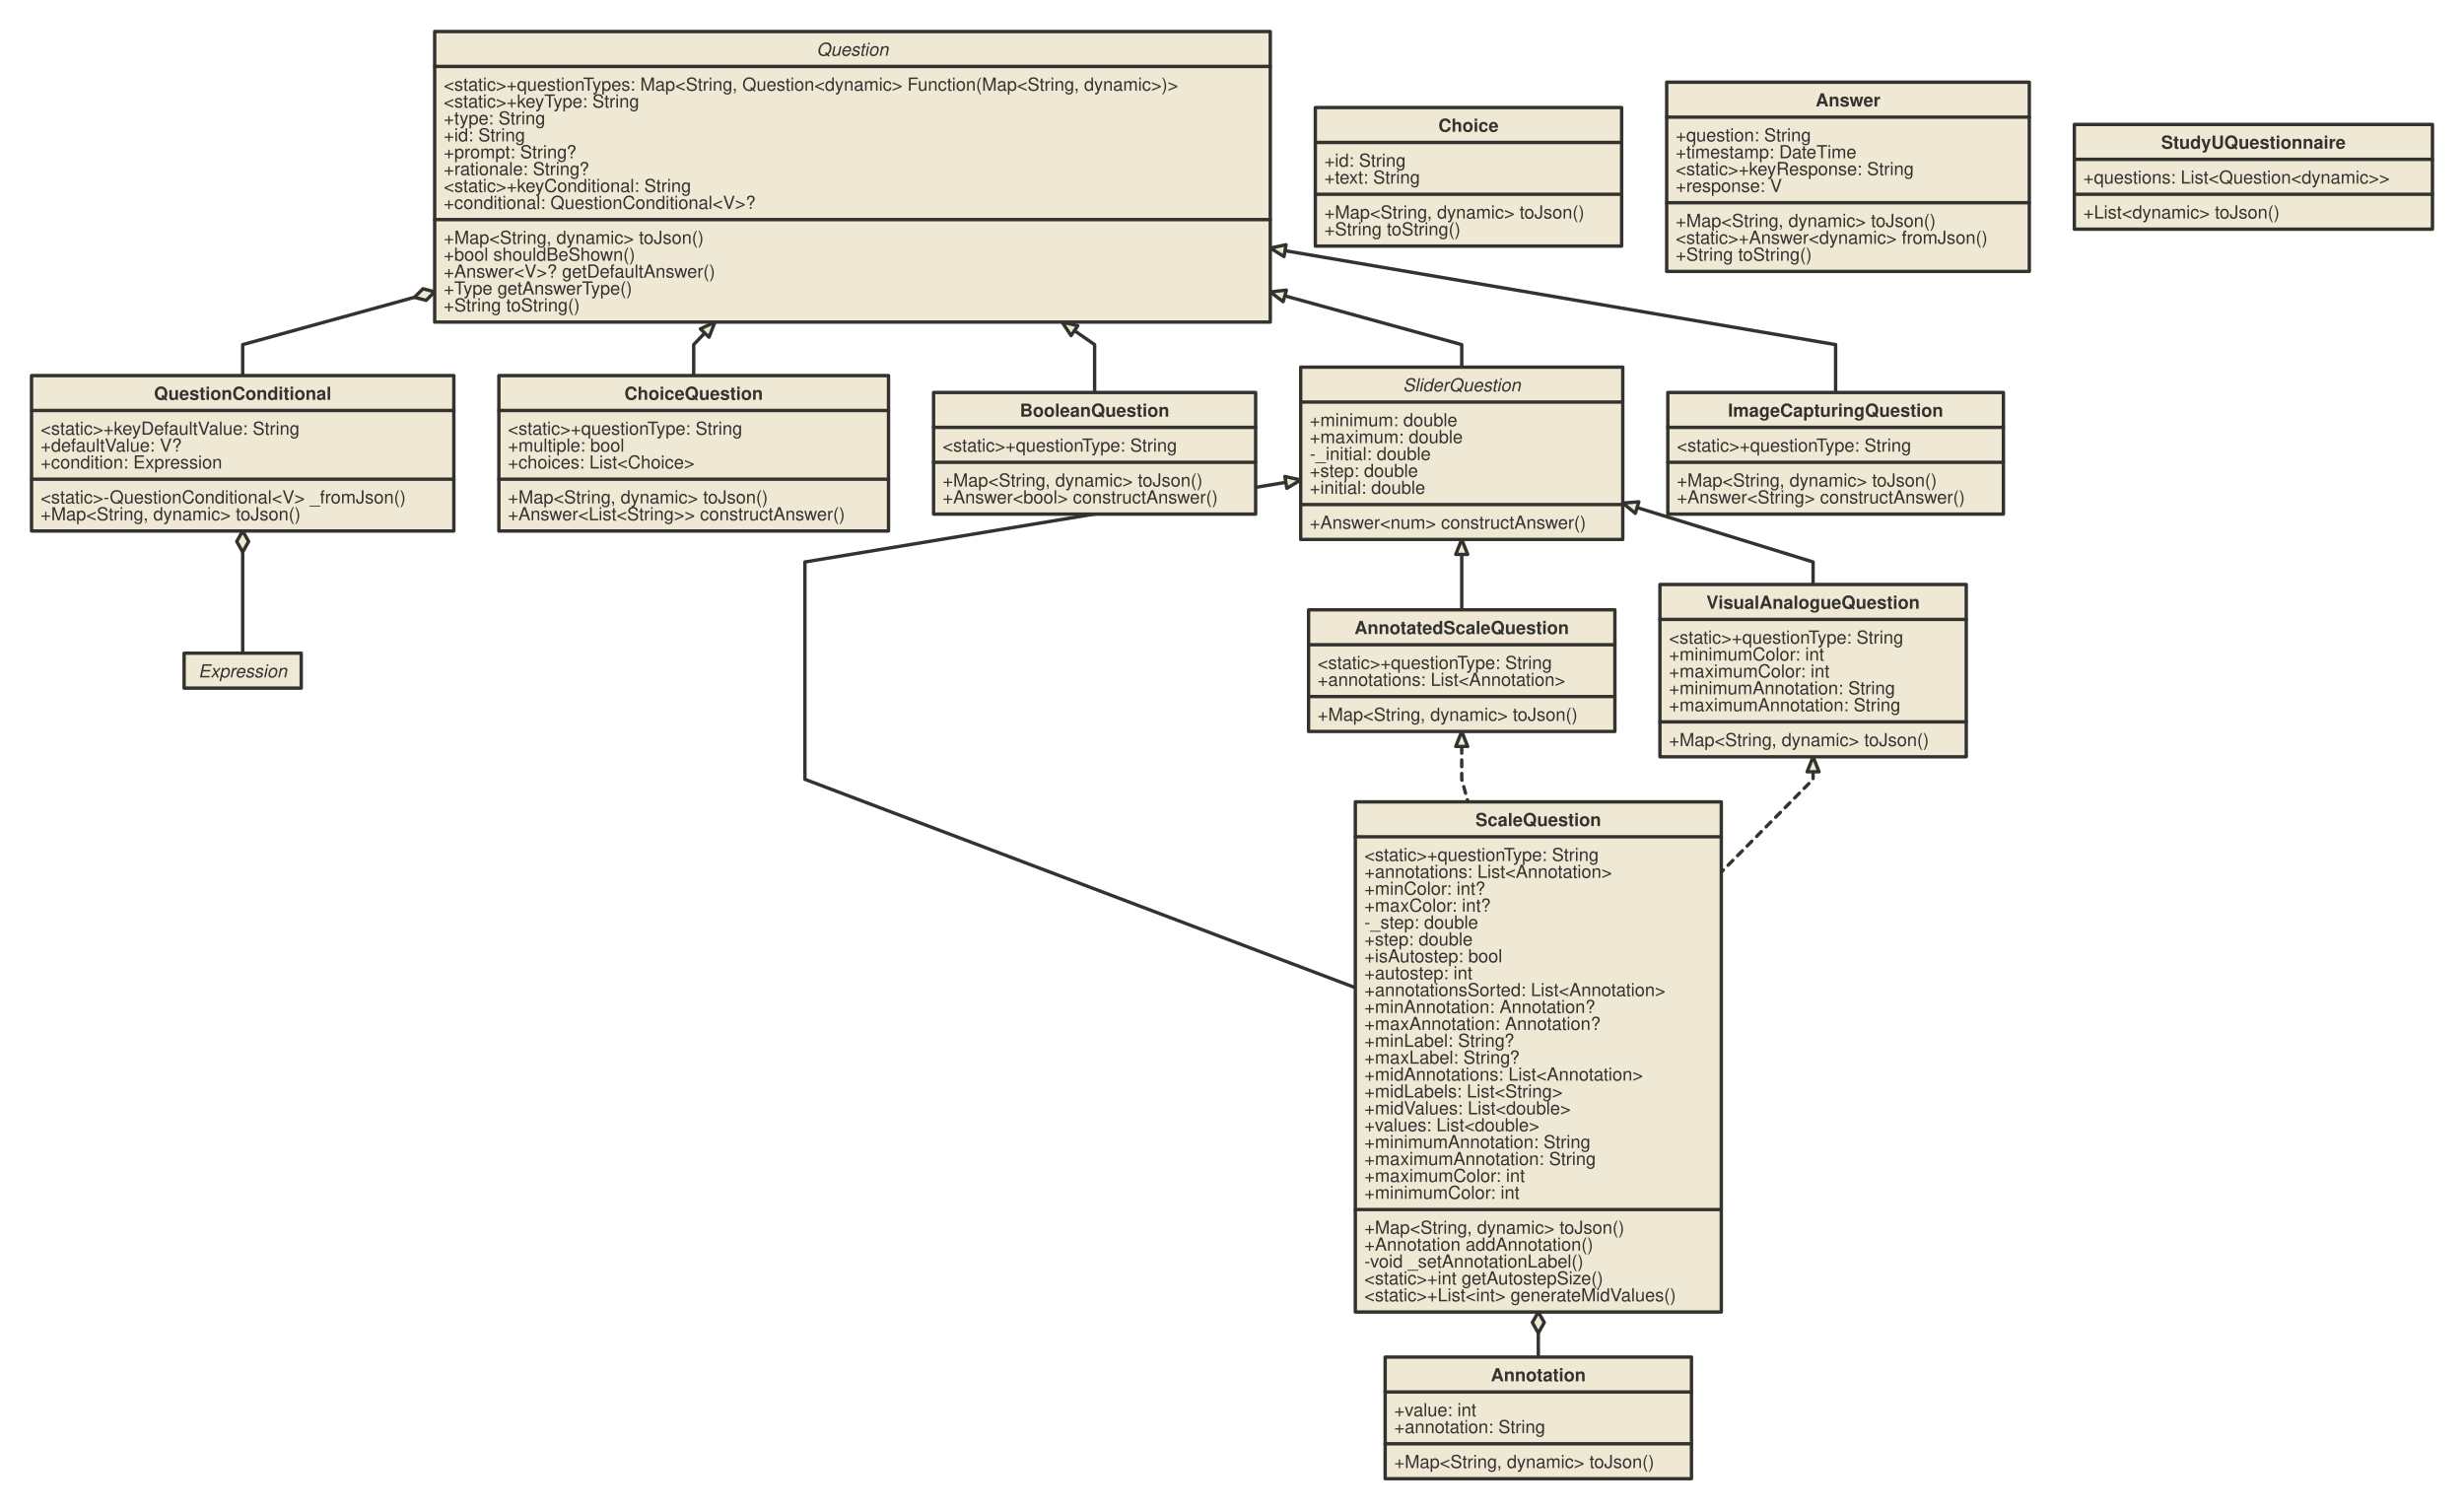
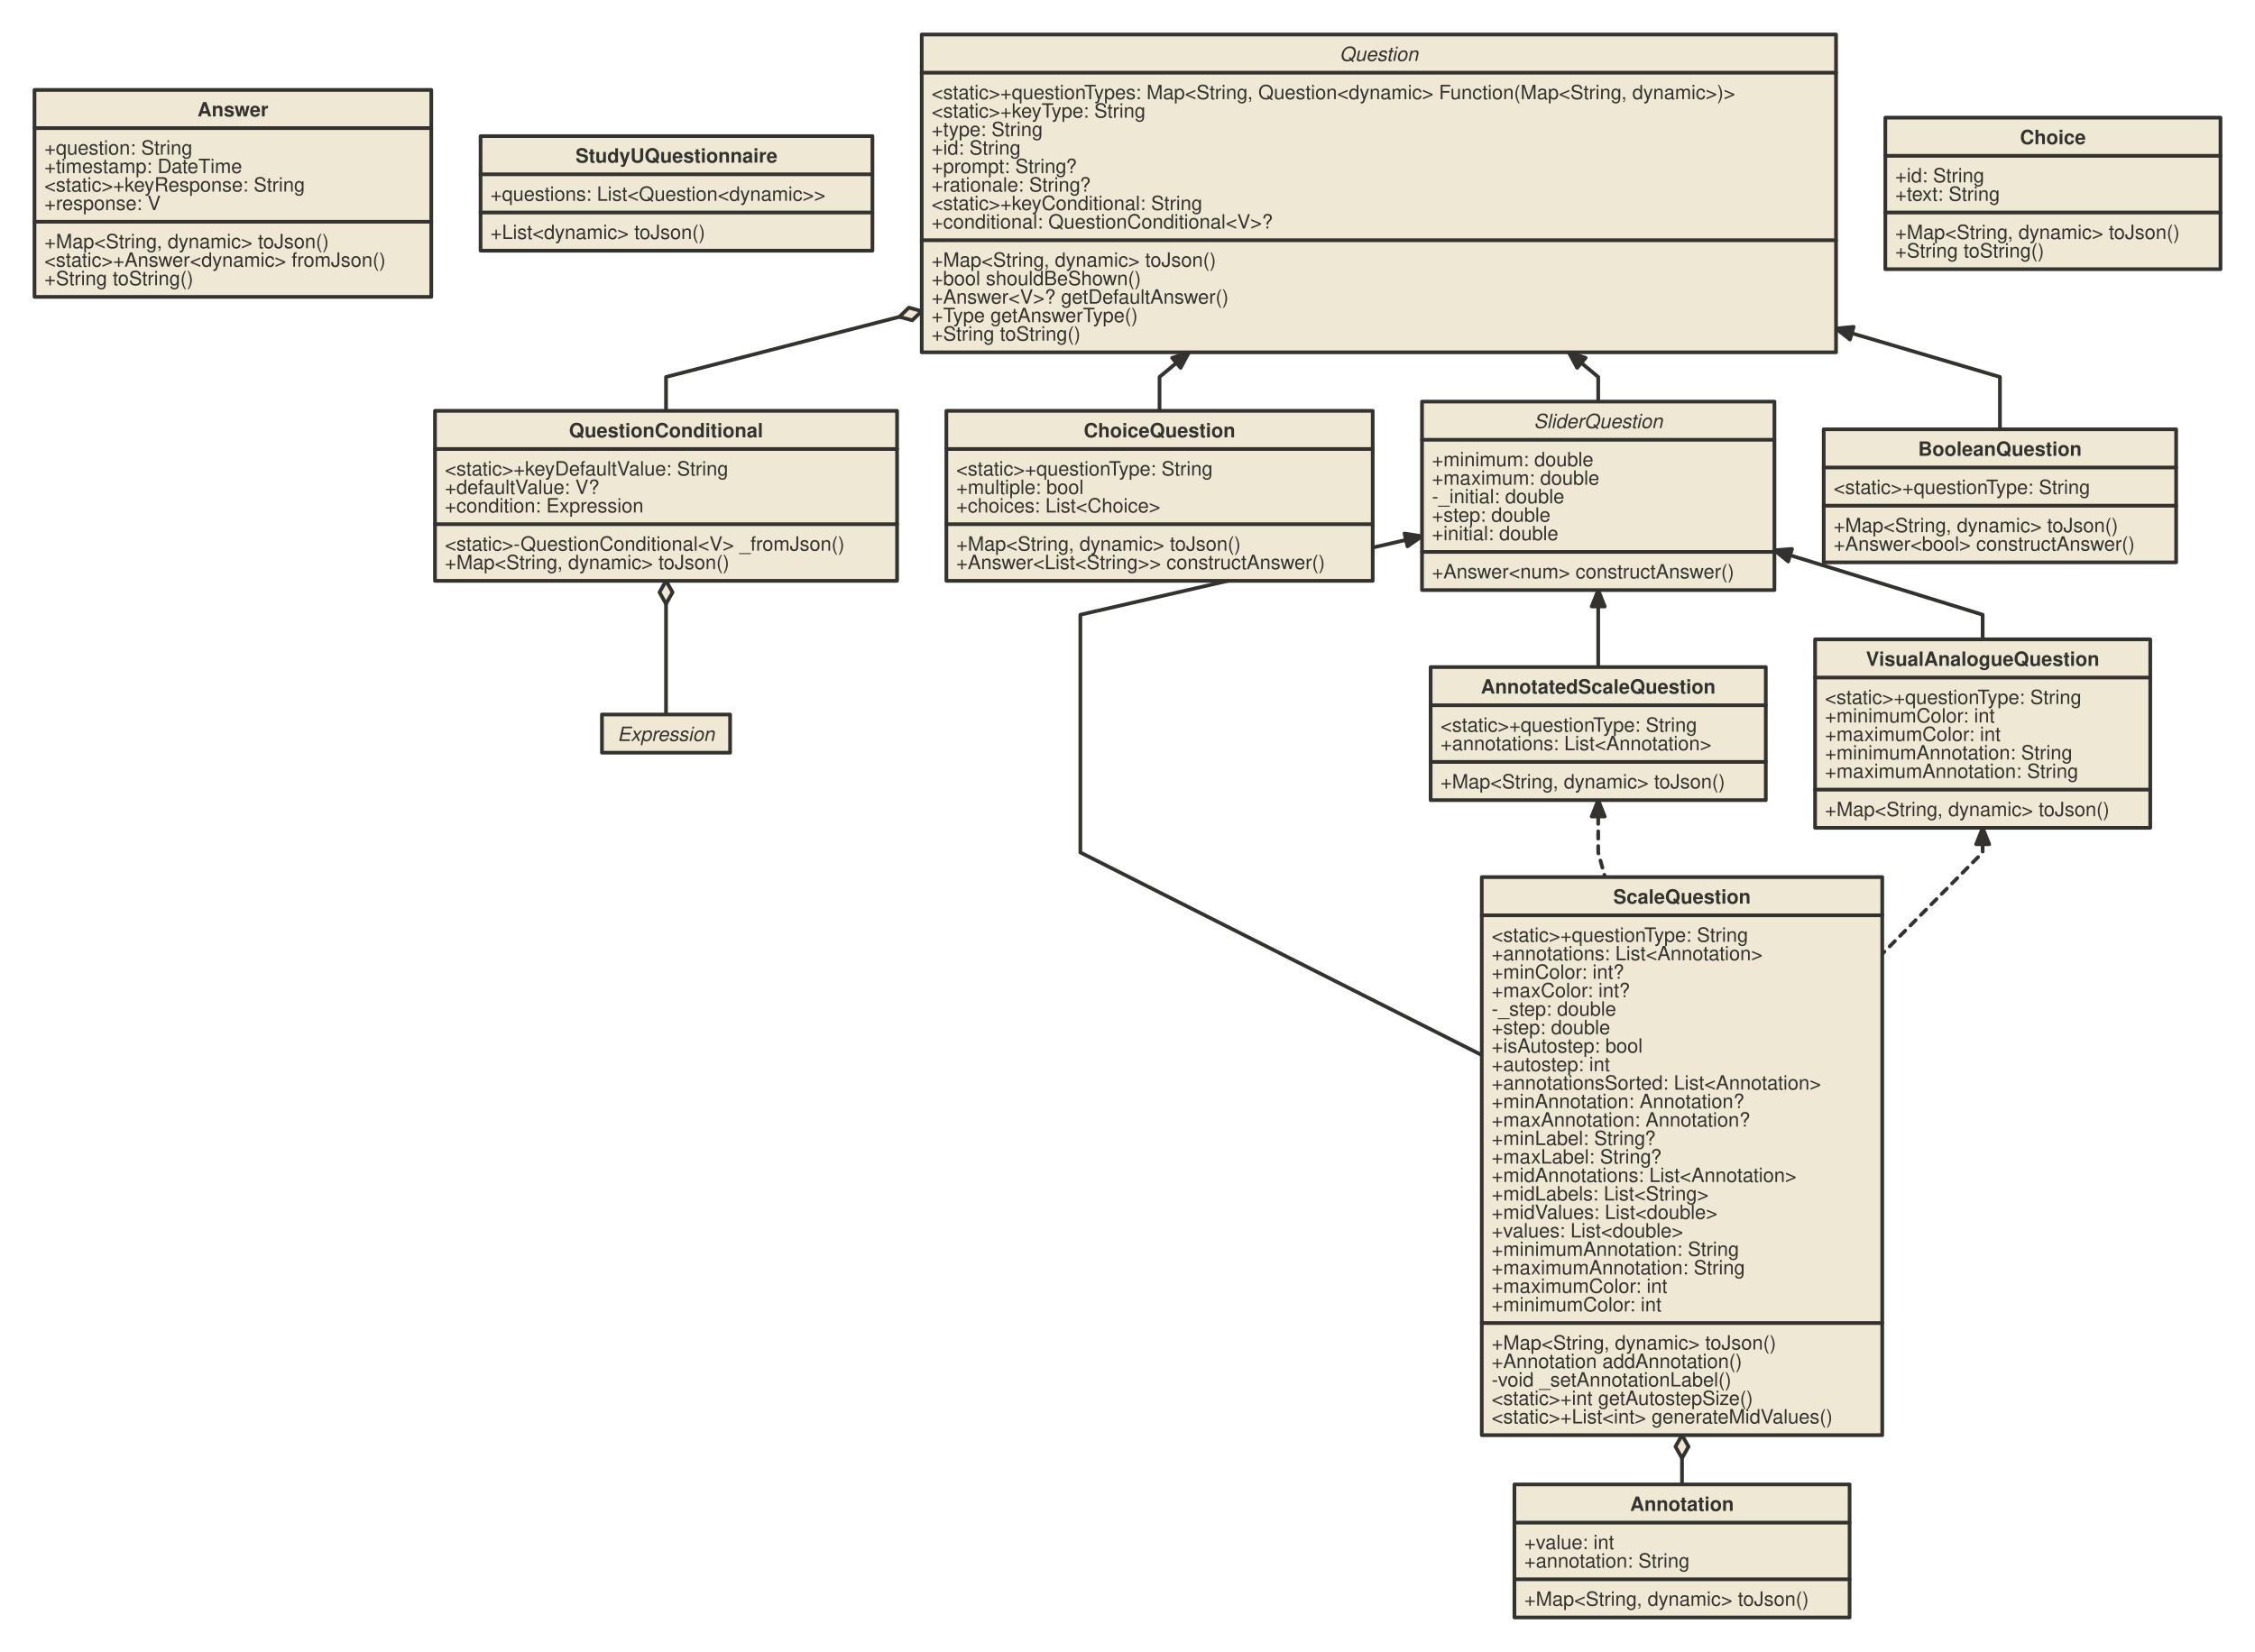
- <svg xmlns="http://www.w3.org/2000/svg" version="1.1" baseProfile="full" width="2188.0" height="1341.0" viewbox="0 0 2188 1341">
+ <svg xmlns="http://www.w3.org/2000/svg" version="1.1" baseProfile="full" width="1830.0" height="1341.0" viewbox="0 0 1830 1341">
  <g stroke-width="1.0" text-align="left" font="12pt Helvetica, Arial, sans-serif" font-size="12pt" font-family="Helvetica" font-weight="normal" font-style="normal">
    <g font-family="Helvetica" font-size="12pt" font-weight="bold" font-style="normal" stroke-width="3.0" stroke-linejoin="round" stroke-linecap="round" stroke="#33322E">
      <g stroke="transparent" fill="transparent">
-         <rect x="0.0" y="0.0" height="1341.0" width="2188.0" stroke="none" />
+         <rect x="0.0" y="0.0" height="1341.0" width="1830.0" stroke="none" />
      </g>
      <g transform="translate(8, 8)" fill="#33322E">
-         <g transform="translate(20, 20)" fill="#eee8d5" font-family="Helvetica" font-size="12pt" font-weight="normal" font-style="normal">
-           <path d="M187.5 462.2 L187.5 471 L187.5 552 L187.5 552.0 " fill="none" />
+         <g transform="translate(20, 20)" fill="#33322E" font-family="Helvetica" font-size="12pt" font-weight="normal" font-style="normal">
+           <path d="M512.5 462.2 L512.5 471 L512.5 552 L512.5 552.0 " fill="none" />
          <g fill="#eee8d5">
-             <path d="M192.8 452.8 L187.5 462.2 L182.2 452.8 L187.5 443.5 Z" />
-           </g>
-           <path d="M340.0 236.0 L187.5 278 L187.5 305.5 L187.5 305.5 " fill="none" />
+             <path d="M517.8 452.8 L512.5 462.2 L507.2 452.8 L512.5 443.5 Z" />
+           </g>
+           <path d="M926.7 266.6 L913 278 L913 305.5 L913.0 305.5 " fill="none" />
+           <path d="M930.1 270.6 L926.7 266.6 L923.2 262.5 L936.9 258.0 Z" />
+           <path d="M1255.3 266.6 L1269 278 L1269 298 L1269.0 298.0 " fill="none" />
+           <path d="M1258.8 262.5 L1255.3 266.6 L1251.9 270.6 L1245.1 258.0 Z" />
+           <path d="M1269.0 464.3 L1269 471 L1269 513.5 L1269.0 513.5 " fill="none" />
+           <path d="M1274.3 464.3 L1269.0 464.3 L1263.7 464.3 L1269.0 451.0 Z" />
+           <path d="M1337.0 1155.7 L1337 1157 L1337 1177 L1337.0 1177.0 " fill="none" />
          <g fill="#eee8d5">
-             <path d="M350.4 238.7 L340.0 236.0 L347.6 228.4 L358.0 231.1 Z" />
-           </g>
-           <path d="M597.8 267.7 L588 278 L588 305.5 L588.0 305.5 " fill="none" />
-           <path d="M601.6 271.4 L597.8 267.7 L593.9 264.0 L606.9 258.0 Z" />
-           <path d="M926.1 265.6 L944 278 L944 320.5 L944.0 320.5 " fill="none" />
-           <path d="M929.1 261.2 L926.1 265.6 L923.1 270.0 L915.1 258.0 Z" />
-           <path d="M1112.9 234.7 L1270 278 L1270 298 L1270.0 298.0 " fill="none" />
-           <path d="M1114.3 229.6 L1112.9 234.7 L1111.4 239.9 L1100.0 231.2 Z" />
-           <path d="M1338.0 1155.7 L1338 1157 L1338 1177 L1338.0 1177.0 " fill="none" />
+             <path d="M1342.3 1146.3 L1337.0 1155.7 L1331.7 1146.3 L1337.0 1137.0 Z" />
+           </g>
+           <path d="M1113.0 410.3 L848.75 471 L848.75 567.5 L848.75 567.5 L848.75 664 L848.75 664 L1174.5 828.46 L1174.5 828.5 " fill="none" />
+           <path d="M1114.2 415.5 L1113.0 410.3 L1111.8 405.1 L1126.0 407.3 Z" />
+           <g stroke-dasharray="6 6">
+             <path d="M1269.0 634.8 L1269 664 L1274.517 684 L1274.5 684.0 " fill="none" />
+           </g>
+           <path d="M1274.3 634.8 L1269.0 634.8 L1263.7 634.8 L1269.0 621.5 Z" />
+           <g stroke-dasharray="6 6">
+             <path d="M1581.0 657.3 L1581 664 L1499.5 746.335 L1499.5 746.3 " fill="none" />
+           </g>
+           <path d="M1586.3 657.3 L1581.0 657.3 L1575.7 657.3 L1581.0 644.0 Z" />
+           <path d="M1424.7 422.7 L1581 471 L1581 491 L1581.0 491.0 " fill="none" />
+           <path d="M1426.3 417.6 L1424.7 422.7 L1423.2 427.8 L1412.0 418.7 Z" />
+           <path d="M1474.8 242.5 L1595 278 L1595 320.5 L1595.0 320.5 " fill="none" />
+           <path d="M1476.3 237.3 L1474.8 242.5 L1473.3 247.6 L1462.0 238.7 Z" />
+           <path d="M701.9 229.2 L512.5 278 L512.5 305.5 L512.5 305.5 " fill="none" />
          <g fill="#eee8d5">
-             <path d="M1343.3 1146.3 L1338.0 1155.7 L1332.7 1146.3 L1338.0 1137.0 Z" />
-           </g>
-           <path d="M1113.8 400.3 L686.75 471 L686.75 567.5 L686.75 567.5 L686.75 664 L686.75 664 L1175.5 848.993 L1175.5 849.0 " fill="none" />
-           <path d="M1114.7 405.6 L1113.8 400.3 L1113.0 395.1 L1127.0 398.2 Z" />
-           <g stroke-dasharray="6 6">
-             <path d="M1270.0 634.8 L1270 664 L1275.517 684 L1275.5 684.0 " fill="none" />
-           </g>
-           <path d="M1275.3 634.8 L1270.0 634.8 L1264.7 634.8 L1270.0 621.5 Z" />
-           <g stroke-dasharray="6 6">
-             <path d="M1582.0 657.3 L1582 664 L1500.5 746.335 L1500.5 746.3 " fill="none" />
-           </g>
-           <path d="M1587.3 657.3 L1582.0 657.3 L1576.7 657.3 L1582.0 644.0 Z" />
-           <path d="M1270.0 464.3 L1270 471 L1270 513.5 L1270.0 513.5 " fill="none" />
-           <path d="M1275.3 464.3 L1270.0 464.3 L1264.7 464.3 L1270.0 451.0 Z" />
-           <path d="M1425.7 422.7 L1582 471 L1582 491 L1582.0 491.0 " fill="none" />
-           <path d="M1427.3 417.6 L1425.7 422.7 L1424.2 427.8 L1413.0 418.7 Z" />
-           <path d="M1113.1 194.6 L1602 278 L1602 320.5 L1602.0 320.5 " fill="none" />
-           <path d="M1114.0 189.3 L1113.1 194.6 L1112.2 199.8 L1100.0 192.3 Z" />
+             <path d="M712.3 232.0 L701.9 229.2 L709.6 221.7 L720.0 224.6 Z" />
+           </g>
+           <g data-name="Answer">
+             <g fill="#eee8d5" stroke="#33322E" data-name="Answer">
+               <rect x="0.0" y="45.0" height="168.0" width="322.0" data-name="Answer" />
+               <path d="M0.0 76.0 L322.0 76.0" fill="none" data-name="Answer" />
+               <path d="M0.0 152.0 L322.0 152.0" fill="none" data-name="Answer" />
+             </g>
+             <g transform="translate(0, 45)" font-family="Helvetica" font-size="12pt" font-weight="bold" font-style="normal" data-name="Answer">
+               <g transform="translate(8, 8)" fill="#33322E" text-align="center" data-name="Answer">
+                 <text x="153.0" y="13.5" stroke="none" text-anchor="middle" data-name="Answer">Answer</text>
+               </g>
+             </g>
+             <g transform="translate(0, 76)" font-family="Helvetica" font-size="12pt" font-weight="normal" font-style="normal" data-name="Answer">
+               <g transform="translate(8, 8)" fill="#33322E" text-align="left" data-name="Answer">
+                 <text x="0.0" y="13.5" stroke="none" data-name="Answer">+question: String</text>
+                 <text x="0.0" y="28.5" stroke="none" data-name="Answer">+timestamp: DateTime</text>
+                 <text x="0.0" y="43.5" stroke="none" data-name="Answer">&lt;static&gt;+keyResponse: String</text>
+                 <text x="0.0" y="58.5" stroke="none" data-name="Answer">+response: V</text>
+               </g>
+             </g>
+             <g transform="translate(0, 152)" font-family="Helvetica" font-size="12pt" font-weight="normal" font-style="normal" data-name="Answer">
+               <g transform="translate(8, 8)" fill="#33322E" text-align="left" data-name="Answer">
+                 <text x="0.0" y="13.5" stroke="none" data-name="Answer">+Map&lt;String, dynamic&gt; toJson()</text>
+                 <text x="0.0" y="28.5" stroke="none" data-name="Answer">&lt;static&gt;+Answer&lt;dynamic&gt; fromJson()</text>
+                 <text x="0.0" y="43.5" stroke="none" data-name="Answer">+String toString()</text>
+               </g>
+             </g>
+           </g>
          <g data-name="QuestionConditional">
            <g fill="#eee8d5" stroke="#33322E" data-name="QuestionConditional">
-               <rect x="0.0" y="305.5" height="138.0" width="375.0" data-name="QuestionConditional" />
-               <path d="M0.0 336.5 L375.0 336.5" fill="none" data-name="QuestionConditional" />
-               <path d="M0.0 397.5 L375.0 397.5" fill="none" data-name="QuestionConditional" />
-             </g>
-             <g transform="translate(0, 305.5)" font-family="Helvetica" font-size="12pt" font-weight="bold" font-style="normal" data-name="QuestionConditional">
+               <rect x="325.0" y="305.5" height="138.0" width="375.0" data-name="QuestionConditional" />
+               <path d="M325.0 336.5 L700.0 336.5" fill="none" data-name="QuestionConditional" />
+               <path d="M325.0 397.5 L700.0 397.5" fill="none" data-name="QuestionConditional" />
+             </g>
+             <g transform="translate(325, 305.5)" font-family="Helvetica" font-size="12pt" font-weight="bold" font-style="normal" data-name="QuestionConditional">
              <g transform="translate(8, 8)" fill="#33322E" text-align="center" data-name="QuestionConditional">
                <text x="179.5" y="13.5" stroke="none" text-anchor="middle" data-name="QuestionConditional">QuestionConditional</text>
              </g>
            </g>
-             <g transform="translate(0, 336.5)" font-family="Helvetica" font-size="12pt" font-weight="normal" font-style="normal" data-name="QuestionConditional">
+             <g transform="translate(325, 336.5)" font-family="Helvetica" font-size="12pt" font-weight="normal" font-style="normal" data-name="QuestionConditional">
              <g transform="translate(8, 8)" fill="#33322E" text-align="left" data-name="QuestionConditional">
                <text x="0.0" y="13.5" stroke="none" data-name="QuestionConditional">&lt;static&gt;+keyDefaultValue: String</text>
                <text x="0.0" y="28.5" stroke="none" data-name="QuestionConditional">+defaultValue: V?</text>
                <text x="0.0" y="43.5" stroke="none" data-name="QuestionConditional">+condition: Expression</text>
              </g>
            </g>
-             <g transform="translate(0, 397.5)" font-family="Helvetica" font-size="12pt" font-weight="normal" font-style="normal" data-name="QuestionConditional">
+             <g transform="translate(325, 397.5)" font-family="Helvetica" font-size="12pt" font-weight="normal" font-style="normal" data-name="QuestionConditional">
              <g transform="translate(8, 8)" fill="#33322E" text-align="left" data-name="QuestionConditional">
                <text x="0.0" y="13.5" stroke="none" data-name="QuestionConditional">&lt;static&gt;-QuestionConditional&lt;V&gt; _fromJson()</text>
                <text x="0.0" y="28.5" stroke="none" data-name="QuestionConditional">+Map&lt;String, dynamic&gt; toJson()</text>
              </g>
            </g>
          </g>
          <g data-name="Expression">
            <g fill="#eee8d5" stroke="#33322E" data-name="Expression">
-               <rect x="135.5" y="552.0" height="31.0" width="104.0" data-name="Expression" />
-             </g>
-             <g transform="translate(135.5, 552)" font-family="Helvetica" font-size="12pt" font-weight="normal" font-style="italic" data-name="Expression">
+               <rect x="460.5" y="552.0" height="31.0" width="104.0" data-name="Expression" />
+             </g>
+             <g transform="translate(460.5, 552)" font-family="Helvetica" font-size="12pt" font-weight="normal" font-style="italic" data-name="Expression">
              <g transform="translate(8, 8)" fill="#33322E" text-align="center" data-name="Expression">
                <text x="44.0" y="13.5" stroke="none" text-anchor="middle" data-name="Expression">Expression</text>
              </g>
            </g>
          </g>
+           <g data-name="StudyUQuestionnaire">
+             <g fill="#eee8d5" stroke="#33322E" data-name="StudyUQuestionnaire">
+               <rect x="362.0" y="82.5" height="93.0" width="318.0" data-name="StudyUQuestionnaire" />
+               <path d="M362.0 113.5 L680.0 113.5" fill="none" data-name="StudyUQuestionnaire" />
+               <path d="M362.0 144.5 L680.0 144.5" fill="none" data-name="StudyUQuestionnaire" />
+             </g>
+             <g transform="translate(362, 82.5)" font-family="Helvetica" font-size="12pt" font-weight="bold" font-style="normal" data-name="StudyUQuestionnaire">
+               <g transform="translate(8, 8)" fill="#33322E" text-align="center" data-name="StudyUQuestionnaire">
+                 <text x="151.0" y="13.5" stroke="none" text-anchor="middle" data-name="StudyUQuestionnaire">StudyUQuestionnaire</text>
+               </g>
+             </g>
+             <g transform="translate(362, 113.5)" font-family="Helvetica" font-size="12pt" font-weight="normal" font-style="normal" data-name="StudyUQuestionnaire">
+               <g transform="translate(8, 8)" fill="#33322E" text-align="left" data-name="StudyUQuestionnaire">
+                 <text x="0.0" y="13.5" stroke="none" data-name="StudyUQuestionnaire">+questions: List&lt;Question&lt;dynamic&gt;&gt;</text>
+               </g>
+             </g>
+             <g transform="translate(362, 144.5)" font-family="Helvetica" font-size="12pt" font-weight="normal" font-style="normal" data-name="StudyUQuestionnaire">
+               <g transform="translate(8, 8)" fill="#33322E" text-align="left" data-name="StudyUQuestionnaire">
+                 <text x="0.0" y="13.5" stroke="none" data-name="StudyUQuestionnaire">+List&lt;dynamic&gt; toJson()</text>
+               </g>
+             </g>
+           </g>
+           <g data-name="ChoiceQuestion">
+             <g fill="#eee8d5" stroke="#33322E" data-name="ChoiceQuestion">
+               <rect x="740.0" y="305.5" height="138.0" width="346.0" data-name="ChoiceQuestion" />
+               <path d="M740.0 336.5 L1086.0 336.5" fill="none" data-name="ChoiceQuestion" />
+               <path d="M740.0 397.5 L1086.0 397.5" fill="none" data-name="ChoiceQuestion" />
+             </g>
+             <g transform="translate(740, 305.5)" font-family="Helvetica" font-size="12pt" font-weight="bold" font-style="normal" data-name="ChoiceQuestion">
+               <g transform="translate(8, 8)" fill="#33322E" text-align="center" data-name="ChoiceQuestion">
+                 <text x="165.0" y="13.5" stroke="none" text-anchor="middle" data-name="ChoiceQuestion">ChoiceQuestion</text>
+               </g>
+             </g>
+             <g transform="translate(740, 336.5)" font-family="Helvetica" font-size="12pt" font-weight="normal" font-style="normal" data-name="ChoiceQuestion">
+               <g transform="translate(8, 8)" fill="#33322E" text-align="left" data-name="ChoiceQuestion">
+                 <text x="0.0" y="13.5" stroke="none" data-name="ChoiceQuestion">&lt;static&gt;+questionType: String</text>
+                 <text x="0.0" y="28.5" stroke="none" data-name="ChoiceQuestion">+multiple: bool</text>
+                 <text x="0.0" y="43.5" stroke="none" data-name="ChoiceQuestion">+choices: List&lt;Choice&gt;</text>
+               </g>
+             </g>
+             <g transform="translate(740, 397.5)" font-family="Helvetica" font-size="12pt" font-weight="normal" font-style="normal" data-name="ChoiceQuestion">
+               <g transform="translate(8, 8)" fill="#33322E" text-align="left" data-name="ChoiceQuestion">
+                 <text x="0.0" y="13.5" stroke="none" data-name="ChoiceQuestion">+Map&lt;String, dynamic&gt; toJson()</text>
+                 <text x="0.0" y="28.5" stroke="none" data-name="ChoiceQuestion">+Answer&lt;List&lt;String&gt;&gt; constructAnswer()</text>
+               </g>
+             </g>
+           </g>
          <g data-name="Question">
            <g fill="#eee8d5" stroke="#33322E" data-name="Question">
-               <rect x="358.0" y="0.0" height="258.0" width="742.0" data-name="Question" />
-               <path d="M358.0 31.0 L1100.0 31.0" fill="none" data-name="Question" />
-               <path d="M358.0 167.0 L1100.0 167.0" fill="none" data-name="Question" />
-             </g>
-             <g transform="translate(358, 0)" font-family="Helvetica" font-size="12pt" font-weight="normal" font-style="italic" data-name="Question">
+               <rect x="720.0" y="0.0" height="258.0" width="742.0" data-name="Question" />
+               <path d="M720.0 31.0 L1462.0 31.0" fill="none" data-name="Question" />
+               <path d="M720.0 167.0 L1462.0 167.0" fill="none" data-name="Question" />
+             </g>
+             <g transform="translate(720, 0)" font-family="Helvetica" font-size="12pt" font-weight="normal" font-style="italic" data-name="Question">
              <g transform="translate(8, 8)" fill="#33322E" text-align="center" data-name="Question">
                <text x="363.0" y="13.5" stroke="none" text-anchor="middle" data-name="Question">Question</text>
              </g>
            </g>
-             <g transform="translate(358, 31)" font-family="Helvetica" font-size="12pt" font-weight="normal" font-style="normal" data-name="Question">
+             <g transform="translate(720, 31)" font-family="Helvetica" font-size="12pt" font-weight="normal" font-style="normal" data-name="Question">
              <g transform="translate(8, 8)" fill="#33322E" text-align="left" data-name="Question">
                <text x="0.0" y="13.5" stroke="none" data-name="Question">&lt;static&gt;+questionTypes: Map&lt;String, Question&lt;dynamic&gt; Function(Map&lt;String, dynamic&gt;)&gt;</text>
                <text x="0.0" y="28.5" stroke="none" data-name="Question">&lt;static&gt;+keyType: String</text>
                <text x="0.0" y="43.5" stroke="none" data-name="Question">+type: String</text>
                <text x="0.0" y="58.5" stroke="none" data-name="Question">+id: String</text>
                <text x="0.0" y="73.5" stroke="none" data-name="Question">+prompt: String?</text>
                <text x="0.0" y="88.5" stroke="none" data-name="Question">+rationale: String?</text>
                <text x="0.0" y="103.5" stroke="none" data-name="Question">&lt;static&gt;+keyConditional: String</text>
                <text x="0.0" y="118.5" stroke="none" data-name="Question">+conditional: QuestionConditional&lt;V&gt;?</text>
              </g>
            </g>
-             <g transform="translate(358, 167)" font-family="Helvetica" font-size="12pt" font-weight="normal" font-style="normal" data-name="Question">
+             <g transform="translate(720, 167)" font-family="Helvetica" font-size="12pt" font-weight="normal" font-style="normal" data-name="Question">
              <g transform="translate(8, 8)" fill="#33322E" text-align="left" data-name="Question">
                <text x="0.0" y="13.5" stroke="none" data-name="Question">+Map&lt;String, dynamic&gt; toJson()</text>
                <text x="0.0" y="28.5" stroke="none" data-name="Question">+bool shouldBeShown()</text>
                <text x="0.0" y="43.5" stroke="none" data-name="Question">+Answer&lt;V&gt;? getDefaultAnswer()</text>
                <text x="0.0" y="58.5" stroke="none" data-name="Question">+Type getAnswerType()</text>
                <text x="0.0" y="73.5" stroke="none" data-name="Question">+String toString()</text>
              </g>
            </g>
          </g>
-           <g data-name="ChoiceQuestion">
-             <g fill="#eee8d5" stroke="#33322E" data-name="ChoiceQuestion">
-               <rect x="415.0" y="305.5" height="138.0" width="346.0" data-name="ChoiceQuestion" />
-               <path d="M415.0 336.5 L761.0 336.5" fill="none" data-name="ChoiceQuestion" />
-               <path d="M415.0 397.5 L761.0 397.5" fill="none" data-name="ChoiceQuestion" />
-             </g>
-             <g transform="translate(415, 305.5)" font-family="Helvetica" font-size="12pt" font-weight="bold" font-style="normal" data-name="ChoiceQuestion">
-               <g transform="translate(8, 8)" fill="#33322E" text-align="center" data-name="ChoiceQuestion">
-                 <text x="165.0" y="13.5" stroke="none" text-anchor="middle" data-name="ChoiceQuestion">ChoiceQuestion</text>
-               </g>
-             </g>
-             <g transform="translate(415, 336.5)" font-family="Helvetica" font-size="12pt" font-weight="normal" font-style="normal" data-name="ChoiceQuestion">
-               <g transform="translate(8, 8)" fill="#33322E" text-align="left" data-name="ChoiceQuestion">
-                 <text x="0.0" y="13.5" stroke="none" data-name="ChoiceQuestion">&lt;static&gt;+questionType: String</text>
-                 <text x="0.0" y="28.5" stroke="none" data-name="ChoiceQuestion">+multiple: bool</text>
-                 <text x="0.0" y="43.5" stroke="none" data-name="ChoiceQuestion">+choices: List&lt;Choice&gt;</text>
-               </g>
-             </g>
-             <g transform="translate(415, 397.5)" font-family="Helvetica" font-size="12pt" font-weight="normal" font-style="normal" data-name="ChoiceQuestion">
-               <g transform="translate(8, 8)" fill="#33322E" text-align="left" data-name="ChoiceQuestion">
-                 <text x="0.0" y="13.5" stroke="none" data-name="ChoiceQuestion">+Map&lt;String, dynamic&gt; toJson()</text>
-                 <text x="0.0" y="28.5" stroke="none" data-name="ChoiceQuestion">+Answer&lt;List&lt;String&gt;&gt; constructAnswer()</text>
-               </g>
-             </g>
-           </g>
          <g data-name="Choice">
            <g fill="#eee8d5" stroke="#33322E" data-name="Choice">
-               <rect x="1140.0" y="67.5" height="123.0" width="272.0" data-name="Choice" />
-               <path d="M1140.0 98.5 L1412.0 98.5" fill="none" data-name="Choice" />
-               <path d="M1140.0 144.5 L1412.0 144.5" fill="none" data-name="Choice" />
-             </g>
-             <g transform="translate(1140, 67.5)" font-family="Helvetica" font-size="12pt" font-weight="bold" font-style="normal" data-name="Choice">
+               <rect x="1502.0" y="67.5" height="123.0" width="272.0" data-name="Choice" />
+               <path d="M1502.0 98.5 L1774.0 98.5" fill="none" data-name="Choice" />
+               <path d="M1502.0 144.5 L1774.0 144.5" fill="none" data-name="Choice" />
+             </g>
+             <g transform="translate(1502, 67.5)" font-family="Helvetica" font-size="12pt" font-weight="bold" font-style="normal" data-name="Choice">
              <g transform="translate(8, 8)" fill="#33322E" text-align="center" data-name="Choice">
                <text x="128.0" y="13.5" stroke="none" text-anchor="middle" data-name="Choice">Choice</text>
              </g>
            </g>
-             <g transform="translate(1140, 98.5)" font-family="Helvetica" font-size="12pt" font-weight="normal" font-style="normal" data-name="Choice">
+             <g transform="translate(1502, 98.5)" font-family="Helvetica" font-size="12pt" font-weight="normal" font-style="normal" data-name="Choice">
              <g transform="translate(8, 8)" fill="#33322E" text-align="left" data-name="Choice">
                <text x="0.0" y="13.5" stroke="none" data-name="Choice">+id: String</text>
                <text x="0.0" y="28.5" stroke="none" data-name="Choice">+text: String</text>
              </g>
            </g>
-             <g transform="translate(1140, 144.5)" font-family="Helvetica" font-size="12pt" font-weight="normal" font-style="normal" data-name="Choice">
+             <g transform="translate(1502, 144.5)" font-family="Helvetica" font-size="12pt" font-weight="normal" font-style="normal" data-name="Choice">
              <g transform="translate(8, 8)" fill="#33322E" text-align="left" data-name="Choice">
                <text x="0.0" y="13.5" stroke="none" data-name="Choice">+Map&lt;String, dynamic&gt; toJson()</text>
                <text x="0.0" y="28.5" stroke="none" data-name="Choice">+String toString()</text>
              </g>
            </g>
          </g>
-           <g data-name="BooleanQuestion">
-             <g fill="#eee8d5" stroke="#33322E" data-name="BooleanQuestion">
-               <rect x="801.0" y="320.5" height="108.0" width="286.0" data-name="BooleanQuestion" />
-               <path d="M801.0 351.5 L1087.0 351.5" fill="none" data-name="BooleanQuestion" />
-               <path d="M801.0 382.5 L1087.0 382.5" fill="none" data-name="BooleanQuestion" />
-             </g>
-             <g transform="translate(801, 320.5)" font-family="Helvetica" font-size="12pt" font-weight="bold" font-style="normal" data-name="BooleanQuestion">
-               <g transform="translate(8, 8)" fill="#33322E" text-align="center" data-name="BooleanQuestion">
-                 <text x="135.0" y="13.5" stroke="none" text-anchor="middle" data-name="BooleanQuestion">BooleanQuestion</text>
-               </g>
-             </g>
-             <g transform="translate(801, 351.5)" font-family="Helvetica" font-size="12pt" font-weight="normal" font-style="normal" data-name="BooleanQuestion">
-               <g transform="translate(8, 8)" fill="#33322E" text-align="left" data-name="BooleanQuestion">
-                 <text x="0.0" y="13.5" stroke="none" data-name="BooleanQuestion">&lt;static&gt;+questionType: String</text>
-               </g>
-             </g>
-             <g transform="translate(801, 382.5)" font-family="Helvetica" font-size="12pt" font-weight="normal" font-style="normal" data-name="BooleanQuestion">
-               <g transform="translate(8, 8)" fill="#33322E" text-align="left" data-name="BooleanQuestion">
-                 <text x="0.0" y="13.5" stroke="none" data-name="BooleanQuestion">+Map&lt;String, dynamic&gt; toJson()</text>
-                 <text x="0.0" y="28.5" stroke="none" data-name="BooleanQuestion">+Answer&lt;bool&gt; constructAnswer()</text>
-               </g>
-             </g>
-           </g>
          <g data-name="SliderQuestion">
            <g fill="#eee8d5" stroke="#33322E" data-name="SliderQuestion">
-               <rect x="1127.0" y="298.0" height="153.0" width="286.0" data-name="SliderQuestion" />
-               <path d="M1127.0 329.0 L1413.0 329.0" fill="none" data-name="SliderQuestion" />
-               <path d="M1127.0 420.0 L1413.0 420.0" fill="none" data-name="SliderQuestion" />
-             </g>
-             <g transform="translate(1127, 298)" font-family="Helvetica" font-size="12pt" font-weight="normal" font-style="italic" data-name="SliderQuestion">
+               <rect x="1126.0" y="298.0" height="153.0" width="286.0" data-name="SliderQuestion" />
+               <path d="M1126.0 329.0 L1412.0 329.0" fill="none" data-name="SliderQuestion" />
+               <path d="M1126.0 420.0 L1412.0 420.0" fill="none" data-name="SliderQuestion" />
+             </g>
+             <g transform="translate(1126, 298)" font-family="Helvetica" font-size="12pt" font-weight="normal" font-style="italic" data-name="SliderQuestion">
              <g transform="translate(8, 8)" fill="#33322E" text-align="center" data-name="SliderQuestion">
                <text x="135.0" y="13.5" stroke="none" text-anchor="middle" data-name="SliderQuestion">SliderQuestion</text>
              </g>
            </g>
-             <g transform="translate(1127, 329)" font-family="Helvetica" font-size="12pt" font-weight="normal" font-style="normal" data-name="SliderQuestion">
+             <g transform="translate(1126, 329)" font-family="Helvetica" font-size="12pt" font-weight="normal" font-style="normal" data-name="SliderQuestion">
              <g transform="translate(8, 8)" fill="#33322E" text-align="left" data-name="SliderQuestion">
                <text x="0.0" y="13.5" stroke="none" data-name="SliderQuestion">+minimum: double</text>
                <text x="0.0" y="28.5" stroke="none" data-name="SliderQuestion">+maximum: double</text>
                <text x="0.0" y="43.5" stroke="none" data-name="SliderQuestion">-_initial: double</text>
                <text x="0.0" y="58.5" stroke="none" data-name="SliderQuestion">+step: double</text>
                <text x="0.0" y="73.5" stroke="none" data-name="SliderQuestion">+initial: double</text>
              </g>
            </g>
-             <g transform="translate(1127, 420)" font-family="Helvetica" font-size="12pt" font-weight="normal" font-style="normal" data-name="SliderQuestion">
+             <g transform="translate(1126, 420)" font-family="Helvetica" font-size="12pt" font-weight="normal" font-style="normal" data-name="SliderQuestion">
              <g transform="translate(8, 8)" fill="#33322E" text-align="left" data-name="SliderQuestion">
                <text x="0.0" y="13.5" stroke="none" data-name="SliderQuestion">+Answer&lt;num&gt; constructAnswer()</text>
              </g>
            </g>
          </g>
+           <g data-name="AnnotatedScaleQuestion">
+             <g fill="#eee8d5" stroke="#33322E" data-name="AnnotatedScaleQuestion">
+               <rect x="1133.0" y="513.5" height="108.0" width="272.0" data-name="AnnotatedScaleQuestion" />
+               <path d="M1133.0 544.5 L1405.0 544.5" fill="none" data-name="AnnotatedScaleQuestion" />
+               <path d="M1133.0 590.5 L1405.0 590.5" fill="none" data-name="AnnotatedScaleQuestion" />
+             </g>
+             <g transform="translate(1133, 513.5)" font-family="Helvetica" font-size="12pt" font-weight="bold" font-style="normal" data-name="AnnotatedScaleQuestion">
+               <g transform="translate(8, 8)" fill="#33322E" text-align="center" data-name="AnnotatedScaleQuestion">
+                 <text x="128.0" y="13.5" stroke="none" text-anchor="middle" data-name="AnnotatedScaleQuestion">AnnotatedScaleQuestion</text>
+               </g>
+             </g>
+             <g transform="translate(1133, 544.5)" font-family="Helvetica" font-size="12pt" font-weight="normal" font-style="normal" data-name="AnnotatedScaleQuestion">
+               <g transform="translate(8, 8)" fill="#33322E" text-align="left" data-name="AnnotatedScaleQuestion">
+                 <text x="0.0" y="13.5" stroke="none" data-name="AnnotatedScaleQuestion">&lt;static&gt;+questionType: String</text>
+                 <text x="0.0" y="28.5" stroke="none" data-name="AnnotatedScaleQuestion">+annotations: List&lt;Annotation&gt;</text>
+               </g>
+             </g>
+             <g transform="translate(1133, 590.5)" font-family="Helvetica" font-size="12pt" font-weight="normal" font-style="normal" data-name="AnnotatedScaleQuestion">
+               <g transform="translate(8, 8)" fill="#33322E" text-align="left" data-name="AnnotatedScaleQuestion">
+                 <text x="0.0" y="13.5" stroke="none" data-name="AnnotatedScaleQuestion">+Map&lt;String, dynamic&gt; toJson()</text>
+               </g>
+             </g>
+           </g>
+           <g data-name="Annotation">
+             <g fill="#eee8d5" stroke="#33322E" data-name="Annotation">
+               <rect x="1201.0" y="1177.0" height="108.0" width="272.0" data-name="Annotation" />
+               <path d="M1201.0 1208.0 L1473.0 1208.0" fill="none" data-name="Annotation" />
+               <path d="M1201.0 1254.0 L1473.0 1254.0" fill="none" data-name="Annotation" />
+             </g>
+             <g transform="translate(1201, 1177)" font-family="Helvetica" font-size="12pt" font-weight="bold" font-style="normal" data-name="Annotation">
+               <g transform="translate(8, 8)" fill="#33322E" text-align="center" data-name="Annotation">
+                 <text x="128.0" y="13.5" stroke="none" text-anchor="middle" data-name="Annotation">Annotation</text>
+               </g>
+             </g>
+             <g transform="translate(1201, 1208)" font-family="Helvetica" font-size="12pt" font-weight="normal" font-style="normal" data-name="Annotation">
+               <g transform="translate(8, 8)" fill="#33322E" text-align="left" data-name="Annotation">
+                 <text x="0.0" y="13.5" stroke="none" data-name="Annotation">+value: int</text>
+                 <text x="0.0" y="28.5" stroke="none" data-name="Annotation">+annotation: String</text>
+               </g>
+             </g>
+             <g transform="translate(1201, 1254)" font-family="Helvetica" font-size="12pt" font-weight="normal" font-style="normal" data-name="Annotation">
+               <g transform="translate(8, 8)" fill="#33322E" text-align="left" data-name="Annotation">
+                 <text x="0.0" y="13.5" stroke="none" data-name="Annotation">+Map&lt;String, dynamic&gt; toJson()</text>
+               </g>
+             </g>
+           </g>
          <g data-name="ScaleQuestion">
            <g fill="#eee8d5" stroke="#33322E" data-name="ScaleQuestion">
-               <rect x="1175.5" y="684.0" height="453.0" width="325.0" data-name="ScaleQuestion" />
-               <path d="M1175.5 715.0 L1500.5 715.0" fill="none" data-name="ScaleQuestion" />
-               <path d="M1175.5 1046.0 L1500.5 1046.0" fill="none" data-name="ScaleQuestion" />
-             </g>
-             <g transform="translate(1175.5, 684)" font-family="Helvetica" font-size="12pt" font-weight="bold" font-style="normal" data-name="ScaleQuestion">
+               <rect x="1174.5" y="684.0" height="453.0" width="325.0" data-name="ScaleQuestion" />
+               <path d="M1174.5 715.0 L1499.5 715.0" fill="none" data-name="ScaleQuestion" />
+               <path d="M1174.5 1046.0 L1499.5 1046.0" fill="none" data-name="ScaleQuestion" />
+             </g>
+             <g transform="translate(1174.5, 684)" font-family="Helvetica" font-size="12pt" font-weight="bold" font-style="normal" data-name="ScaleQuestion">
              <g transform="translate(8, 8)" fill="#33322E" text-align="center" data-name="ScaleQuestion">
                <text x="154.5" y="13.5" stroke="none" text-anchor="middle" data-name="ScaleQuestion">ScaleQuestion</text>
              </g>
            </g>
-             <g transform="translate(1175.5, 715)" font-family="Helvetica" font-size="12pt" font-weight="normal" font-style="normal" data-name="ScaleQuestion">
+             <g transform="translate(1174.5, 715)" font-family="Helvetica" font-size="12pt" font-weight="normal" font-style="normal" data-name="ScaleQuestion">
              <g transform="translate(8, 8)" fill="#33322E" text-align="left" data-name="ScaleQuestion">
                <text x="0.0" y="13.5" stroke="none" data-name="ScaleQuestion">&lt;static&gt;+questionType: String</text>
                <text x="0.0" y="28.5" stroke="none" data-name="ScaleQuestion">+annotations: List&lt;Annotation&gt;</text>
                <text x="0.0" y="43.5" stroke="none" data-name="ScaleQuestion">+minColor: int?</text>
                <text x="0.0" y="58.5" stroke="none" data-name="ScaleQuestion">+maxColor: int?</text>
                <text x="0.0" y="73.5" stroke="none" data-name="ScaleQuestion">-_step: double</text>
                <text x="0.0" y="88.5" stroke="none" data-name="ScaleQuestion">+step: double</text>
                <text x="0.0" y="103.5" stroke="none" data-name="ScaleQuestion">+isAutostep: bool</text>
                <text x="0.0" y="118.5" stroke="none" data-name="ScaleQuestion">+autostep: int</text>
                <text x="0.0" y="133.5" stroke="none" data-name="ScaleQuestion">+annotationsSorted: List&lt;Annotation&gt;</text>
                <text x="0.0" y="148.5" stroke="none" data-name="ScaleQuestion">+minAnnotation: Annotation?</text>
                <text x="0.0" y="163.5" stroke="none" data-name="ScaleQuestion">+maxAnnotation: Annotation?</text>
                <text x="0.0" y="178.5" stroke="none" data-name="ScaleQuestion">+minLabel: String?</text>
                <text x="0.0" y="193.5" stroke="none" data-name="ScaleQuestion">+maxLabel: String?</text>
                <text x="0.0" y="208.5" stroke="none" data-name="ScaleQuestion">+midAnnotations: List&lt;Annotation&gt;</text>
                <text x="0.0" y="223.5" stroke="none" data-name="ScaleQuestion">+midLabels: List&lt;String&gt;</text>
                <text x="0.0" y="238.5" stroke="none" data-name="ScaleQuestion">+midValues: List&lt;double&gt;</text>
                <text x="0.0" y="253.5" stroke="none" data-name="ScaleQuestion">+values: List&lt;double&gt;</text>
                <text x="0.0" y="268.5" stroke="none" data-name="ScaleQuestion">+minimumAnnotation: String</text>
                <text x="0.0" y="283.5" stroke="none" data-name="ScaleQuestion">+maximumAnnotation: String</text>
                <text x="0.0" y="298.5" stroke="none" data-name="ScaleQuestion">+maximumColor: int</text>
                <text x="0.0" y="313.5" stroke="none" data-name="ScaleQuestion">+minimumColor: int</text>
              </g>
            </g>
-             <g transform="translate(1175.5, 1046)" font-family="Helvetica" font-size="12pt" font-weight="normal" font-style="normal" data-name="ScaleQuestion">
+             <g transform="translate(1174.5, 1046)" font-family="Helvetica" font-size="12pt" font-weight="normal" font-style="normal" data-name="ScaleQuestion">
              <g transform="translate(8, 8)" fill="#33322E" text-align="left" data-name="ScaleQuestion">
                <text x="0.0" y="13.5" stroke="none" data-name="ScaleQuestion">+Map&lt;String, dynamic&gt; toJson()</text>
                <text x="0.0" y="28.5" stroke="none" data-name="ScaleQuestion">+Annotation addAnnotation()</text>
                <text x="0.0" y="43.5" stroke="none" data-name="ScaleQuestion">-void _setAnnotationLabel()</text>
                <text x="0.0" y="58.5" stroke="none" data-name="ScaleQuestion">&lt;static&gt;+int getAutostepSize()</text>
                <text x="0.0" y="73.5" stroke="none" data-name="ScaleQuestion">&lt;static&gt;+List&lt;int&gt; generateMidValues()</text>
              </g>
            </g>
          </g>
-           <g data-name="Annotation">
-             <g fill="#eee8d5" stroke="#33322E" data-name="Annotation">
-               <rect x="1202.0" y="1177.0" height="108.0" width="272.0" data-name="Annotation" />
-               <path d="M1202.0 1208.0 L1474.0 1208.0" fill="none" data-name="Annotation" />
-               <path d="M1202.0 1254.0 L1474.0 1254.0" fill="none" data-name="Annotation" />
-             </g>
-             <g transform="translate(1202, 1177)" font-family="Helvetica" font-size="12pt" font-weight="bold" font-style="normal" data-name="Annotation">
-               <g transform="translate(8, 8)" fill="#33322E" text-align="center" data-name="Annotation">
-                 <text x="128.0" y="13.5" stroke="none" text-anchor="middle" data-name="Annotation">Annotation</text>
-               </g>
-             </g>
-             <g transform="translate(1202, 1208)" font-family="Helvetica" font-size="12pt" font-weight="normal" font-style="normal" data-name="Annotation">
-               <g transform="translate(8, 8)" fill="#33322E" text-align="left" data-name="Annotation">
-                 <text x="0.0" y="13.5" stroke="none" data-name="Annotation">+value: int</text>
-                 <text x="0.0" y="28.5" stroke="none" data-name="Annotation">+annotation: String</text>
-               </g>
-             </g>
-             <g transform="translate(1202, 1254)" font-family="Helvetica" font-size="12pt" font-weight="normal" font-style="normal" data-name="Annotation">
-               <g transform="translate(8, 8)" fill="#33322E" text-align="left" data-name="Annotation">
-                 <text x="0.0" y="13.5" stroke="none" data-name="Annotation">+Map&lt;String, dynamic&gt; toJson()</text>
-               </g>
-             </g>
-           </g>
-           <g data-name="AnnotatedScaleQuestion">
-             <g fill="#eee8d5" stroke="#33322E" data-name="AnnotatedScaleQuestion">
-               <rect x="1134.0" y="513.5" height="108.0" width="272.0" data-name="AnnotatedScaleQuestion" />
-               <path d="M1134.0 544.5 L1406.0 544.5" fill="none" data-name="AnnotatedScaleQuestion" />
-               <path d="M1134.0 590.5 L1406.0 590.5" fill="none" data-name="AnnotatedScaleQuestion" />
-             </g>
-             <g transform="translate(1134, 513.5)" font-family="Helvetica" font-size="12pt" font-weight="bold" font-style="normal" data-name="AnnotatedScaleQuestion">
-               <g transform="translate(8, 8)" fill="#33322E" text-align="center" data-name="AnnotatedScaleQuestion">
-                 <text x="128.0" y="13.5" stroke="none" text-anchor="middle" data-name="AnnotatedScaleQuestion">AnnotatedScaleQuestion</text>
-               </g>
-             </g>
-             <g transform="translate(1134, 544.5)" font-family="Helvetica" font-size="12pt" font-weight="normal" font-style="normal" data-name="AnnotatedScaleQuestion">
-               <g transform="translate(8, 8)" fill="#33322E" text-align="left" data-name="AnnotatedScaleQuestion">
-                 <text x="0.0" y="13.5" stroke="none" data-name="AnnotatedScaleQuestion">&lt;static&gt;+questionType: String</text>
-                 <text x="0.0" y="28.5" stroke="none" data-name="AnnotatedScaleQuestion">+annotations: List&lt;Annotation&gt;</text>
-               </g>
-             </g>
-             <g transform="translate(1134, 590.5)" font-family="Helvetica" font-size="12pt" font-weight="normal" font-style="normal" data-name="AnnotatedScaleQuestion">
-               <g transform="translate(8, 8)" fill="#33322E" text-align="left" data-name="AnnotatedScaleQuestion">
-                 <text x="0.0" y="13.5" stroke="none" data-name="AnnotatedScaleQuestion">+Map&lt;String, dynamic&gt; toJson()</text>
-               </g>
-             </g>
-           </g>
          <g data-name="VisualAnalogueQuestion">
            <g fill="#eee8d5" stroke="#33322E" data-name="VisualAnalogueQuestion">
-               <rect x="1446.0" y="491.0" height="153.0" width="272.0" data-name="VisualAnalogueQuestion" />
-               <path d="M1446.0 522.0 L1718.0 522.0" fill="none" data-name="VisualAnalogueQuestion" />
-               <path d="M1446.0 613.0 L1718.0 613.0" fill="none" data-name="VisualAnalogueQuestion" />
-             </g>
-             <g transform="translate(1446, 491)" font-family="Helvetica" font-size="12pt" font-weight="bold" font-style="normal" data-name="VisualAnalogueQuestion">
+               <rect x="1445.0" y="491.0" height="153.0" width="272.0" data-name="VisualAnalogueQuestion" />
+               <path d="M1445.0 522.0 L1717.0 522.0" fill="none" data-name="VisualAnalogueQuestion" />
+               <path d="M1445.0 613.0 L1717.0 613.0" fill="none" data-name="VisualAnalogueQuestion" />
+             </g>
+             <g transform="translate(1445, 491)" font-family="Helvetica" font-size="12pt" font-weight="bold" font-style="normal" data-name="VisualAnalogueQuestion">
              <g transform="translate(8, 8)" fill="#33322E" text-align="center" data-name="VisualAnalogueQuestion">
                <text x="128.0" y="13.5" stroke="none" text-anchor="middle" data-name="VisualAnalogueQuestion">VisualAnalogueQuestion</text>
              </g>
            </g>
-             <g transform="translate(1446, 522)" font-family="Helvetica" font-size="12pt" font-weight="normal" font-style="normal" data-name="VisualAnalogueQuestion">
+             <g transform="translate(1445, 522)" font-family="Helvetica" font-size="12pt" font-weight="normal" font-style="normal" data-name="VisualAnalogueQuestion">
              <g transform="translate(8, 8)" fill="#33322E" text-align="left" data-name="VisualAnalogueQuestion">
                <text x="0.0" y="13.5" stroke="none" data-name="VisualAnalogueQuestion">&lt;static&gt;+questionType: String</text>
                <text x="0.0" y="28.5" stroke="none" data-name="VisualAnalogueQuestion">+minimumColor: int</text>
                <text x="0.0" y="43.5" stroke="none" data-name="VisualAnalogueQuestion">+maximumColor: int</text>
                <text x="0.0" y="58.5" stroke="none" data-name="VisualAnalogueQuestion">+minimumAnnotation: String</text>
                <text x="0.0" y="73.5" stroke="none" data-name="VisualAnalogueQuestion">+maximumAnnotation: String</text>
              </g>
            </g>
-             <g transform="translate(1446, 613)" font-family="Helvetica" font-size="12pt" font-weight="normal" font-style="normal" data-name="VisualAnalogueQuestion">
+             <g transform="translate(1445, 613)" font-family="Helvetica" font-size="12pt" font-weight="normal" font-style="normal" data-name="VisualAnalogueQuestion">
              <g transform="translate(8, 8)" fill="#33322E" text-align="left" data-name="VisualAnalogueQuestion">
                <text x="0.0" y="13.5" stroke="none" data-name="VisualAnalogueQuestion">+Map&lt;String, dynamic&gt; toJson()</text>
              </g>
            </g>
          </g>
-           <g data-name="ImageCapturingQuestion">
-             <g fill="#eee8d5" stroke="#33322E" data-name="ImageCapturingQuestion">
-               <rect x="1453.0" y="320.5" height="108.0" width="298.0" data-name="ImageCapturingQuestion" />
-               <path d="M1453.0 351.5 L1751.0 351.5" fill="none" data-name="ImageCapturingQuestion" />
-               <path d="M1453.0 382.5 L1751.0 382.5" fill="none" data-name="ImageCapturingQuestion" />
-             </g>
-             <g transform="translate(1453, 320.5)" font-family="Helvetica" font-size="12pt" font-weight="bold" font-style="normal" data-name="ImageCapturingQuestion">
-               <g transform="translate(8, 8)" fill="#33322E" text-align="center" data-name="ImageCapturingQuestion">
-                 <text x="141.0" y="13.5" stroke="none" text-anchor="middle" data-name="ImageCapturingQuestion">ImageCapturingQuestion</text>
-               </g>
-             </g>
-             <g transform="translate(1453, 351.5)" font-family="Helvetica" font-size="12pt" font-weight="normal" font-style="normal" data-name="ImageCapturingQuestion">
-               <g transform="translate(8, 8)" fill="#33322E" text-align="left" data-name="ImageCapturingQuestion">
-                 <text x="0.0" y="13.5" stroke="none" data-name="ImageCapturingQuestion">&lt;static&gt;+questionType: String</text>
-               </g>
-             </g>
-             <g transform="translate(1453, 382.5)" font-family="Helvetica" font-size="12pt" font-weight="normal" font-style="normal" data-name="ImageCapturingQuestion">
-               <g transform="translate(8, 8)" fill="#33322E" text-align="left" data-name="ImageCapturingQuestion">
-                 <text x="0.0" y="13.5" stroke="none" data-name="ImageCapturingQuestion">+Map&lt;String, dynamic&gt; toJson()</text>
-                 <text x="0.0" y="28.5" stroke="none" data-name="ImageCapturingQuestion">+Answer&lt;String&gt; constructAnswer()</text>
-               </g>
-             </g>
-           </g>
-           <g data-name="Answer">
-             <g fill="#eee8d5" stroke="#33322E" data-name="Answer">
-               <rect x="1452.0" y="45.0" height="168.0" width="322.0" data-name="Answer" />
-               <path d="M1452.0 76.0 L1774.0 76.0" fill="none" data-name="Answer" />
-               <path d="M1452.0 152.0 L1774.0 152.0" fill="none" data-name="Answer" />
-             </g>
-             <g transform="translate(1452, 45)" font-family="Helvetica" font-size="12pt" font-weight="bold" font-style="normal" data-name="Answer">
-               <g transform="translate(8, 8)" fill="#33322E" text-align="center" data-name="Answer">
-                 <text x="153.0" y="13.5" stroke="none" text-anchor="middle" data-name="Answer">Answer</text>
-               </g>
-             </g>
-             <g transform="translate(1452, 76)" font-family="Helvetica" font-size="12pt" font-weight="normal" font-style="normal" data-name="Answer">
-               <g transform="translate(8, 8)" fill="#33322E" text-align="left" data-name="Answer">
-                 <text x="0.0" y="13.5" stroke="none" data-name="Answer">+question: String</text>
-                 <text x="0.0" y="28.5" stroke="none" data-name="Answer">+timestamp: DateTime</text>
-                 <text x="0.0" y="43.5" stroke="none" data-name="Answer">&lt;static&gt;+keyResponse: String</text>
-                 <text x="0.0" y="58.5" stroke="none" data-name="Answer">+response: V</text>
-               </g>
-             </g>
-             <g transform="translate(1452, 152)" font-family="Helvetica" font-size="12pt" font-weight="normal" font-style="normal" data-name="Answer">
-               <g transform="translate(8, 8)" fill="#33322E" text-align="left" data-name="Answer">
-                 <text x="0.0" y="13.5" stroke="none" data-name="Answer">+Map&lt;String, dynamic&gt; toJson()</text>
-                 <text x="0.0" y="28.5" stroke="none" data-name="Answer">&lt;static&gt;+Answer&lt;dynamic&gt; fromJson()</text>
-                 <text x="0.0" y="43.5" stroke="none" data-name="Answer">+String toString()</text>
-               </g>
-             </g>
-           </g>
-           <g data-name="StudyUQuestionnaire">
-             <g fill="#eee8d5" stroke="#33322E" data-name="StudyUQuestionnaire">
-               <rect x="1814.0" y="82.5" height="93.0" width="318.0" data-name="StudyUQuestionnaire" />
-               <path d="M1814.0 113.5 L2132.0 113.5" fill="none" data-name="StudyUQuestionnaire" />
-               <path d="M1814.0 144.5 L2132.0 144.5" fill="none" data-name="StudyUQuestionnaire" />
-             </g>
-             <g transform="translate(1814, 82.5)" font-family="Helvetica" font-size="12pt" font-weight="bold" font-style="normal" data-name="StudyUQuestionnaire">
-               <g transform="translate(8, 8)" fill="#33322E" text-align="center" data-name="StudyUQuestionnaire">
-                 <text x="151.0" y="13.5" stroke="none" text-anchor="middle" data-name="StudyUQuestionnaire">StudyUQuestionnaire</text>
-               </g>
-             </g>
-             <g transform="translate(1814, 113.5)" font-family="Helvetica" font-size="12pt" font-weight="normal" font-style="normal" data-name="StudyUQuestionnaire">
-               <g transform="translate(8, 8)" fill="#33322E" text-align="left" data-name="StudyUQuestionnaire">
-                 <text x="0.0" y="13.5" stroke="none" data-name="StudyUQuestionnaire">+questions: List&lt;Question&lt;dynamic&gt;&gt;</text>
-               </g>
-             </g>
-             <g transform="translate(1814, 144.5)" font-family="Helvetica" font-size="12pt" font-weight="normal" font-style="normal" data-name="StudyUQuestionnaire">
-               <g transform="translate(8, 8)" fill="#33322E" text-align="left" data-name="StudyUQuestionnaire">
-                 <text x="0.0" y="13.5" stroke="none" data-name="StudyUQuestionnaire">+List&lt;dynamic&gt; toJson()</text>
+           <g data-name="BooleanQuestion">
+             <g fill="#eee8d5" stroke="#33322E" data-name="BooleanQuestion">
+               <rect x="1452.0" y="320.5" height="108.0" width="286.0" data-name="BooleanQuestion" />
+               <path d="M1452.0 351.5 L1738.0 351.5" fill="none" data-name="BooleanQuestion" />
+               <path d="M1452.0 382.5 L1738.0 382.5" fill="none" data-name="BooleanQuestion" />
+             </g>
+             <g transform="translate(1452, 320.5)" font-family="Helvetica" font-size="12pt" font-weight="bold" font-style="normal" data-name="BooleanQuestion">
+               <g transform="translate(8, 8)" fill="#33322E" text-align="center" data-name="BooleanQuestion">
+                 <text x="135.0" y="13.5" stroke="none" text-anchor="middle" data-name="BooleanQuestion">BooleanQuestion</text>
+               </g>
+             </g>
+             <g transform="translate(1452, 351.5)" font-family="Helvetica" font-size="12pt" font-weight="normal" font-style="normal" data-name="BooleanQuestion">
+               <g transform="translate(8, 8)" fill="#33322E" text-align="left" data-name="BooleanQuestion">
+                 <text x="0.0" y="13.5" stroke="none" data-name="BooleanQuestion">&lt;static&gt;+questionType: String</text>
+               </g>
+             </g>
+             <g transform="translate(1452, 382.5)" font-family="Helvetica" font-size="12pt" font-weight="normal" font-style="normal" data-name="BooleanQuestion">
+               <g transform="translate(8, 8)" fill="#33322E" text-align="left" data-name="BooleanQuestion">
+                 <text x="0.0" y="13.5" stroke="none" data-name="BooleanQuestion">+Map&lt;String, dynamic&gt; toJson()</text>
+                 <text x="0.0" y="28.5" stroke="none" data-name="BooleanQuestion">+Answer&lt;bool&gt; constructAnswer()</text>
              </g>
            </g>
          </g>
        </g>
      </g>
    </g>
  </g>
</svg>
